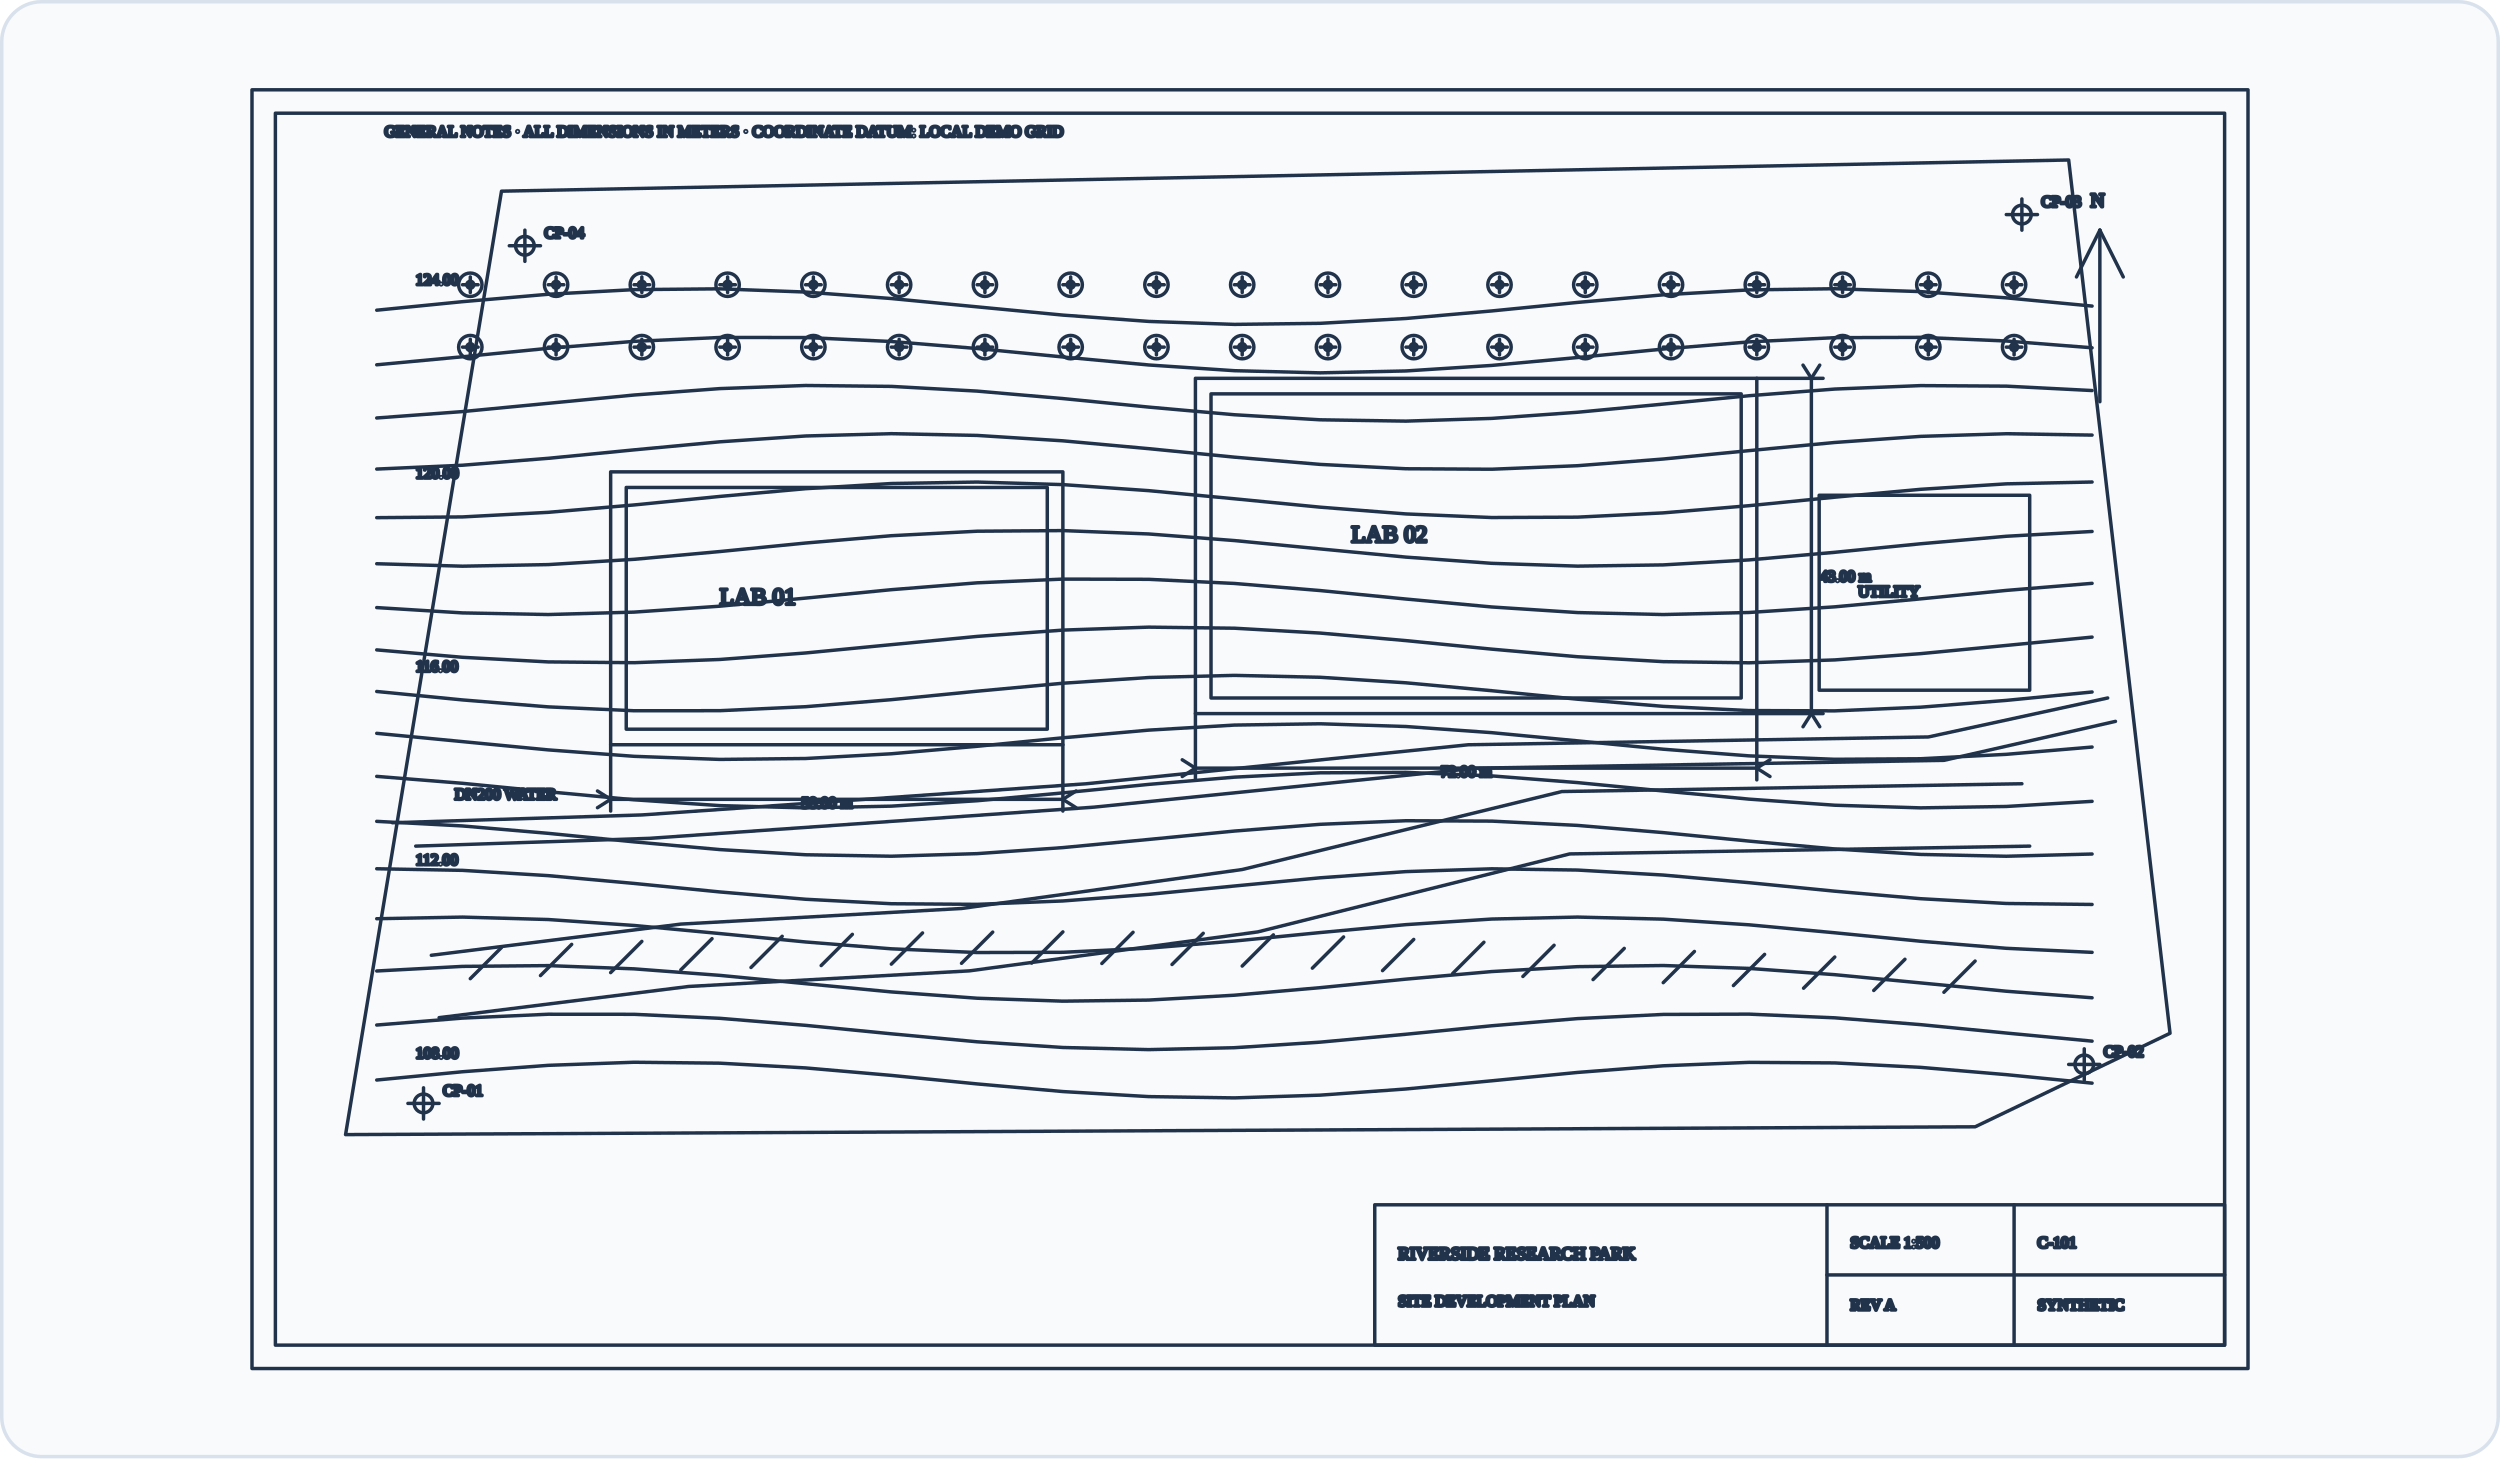
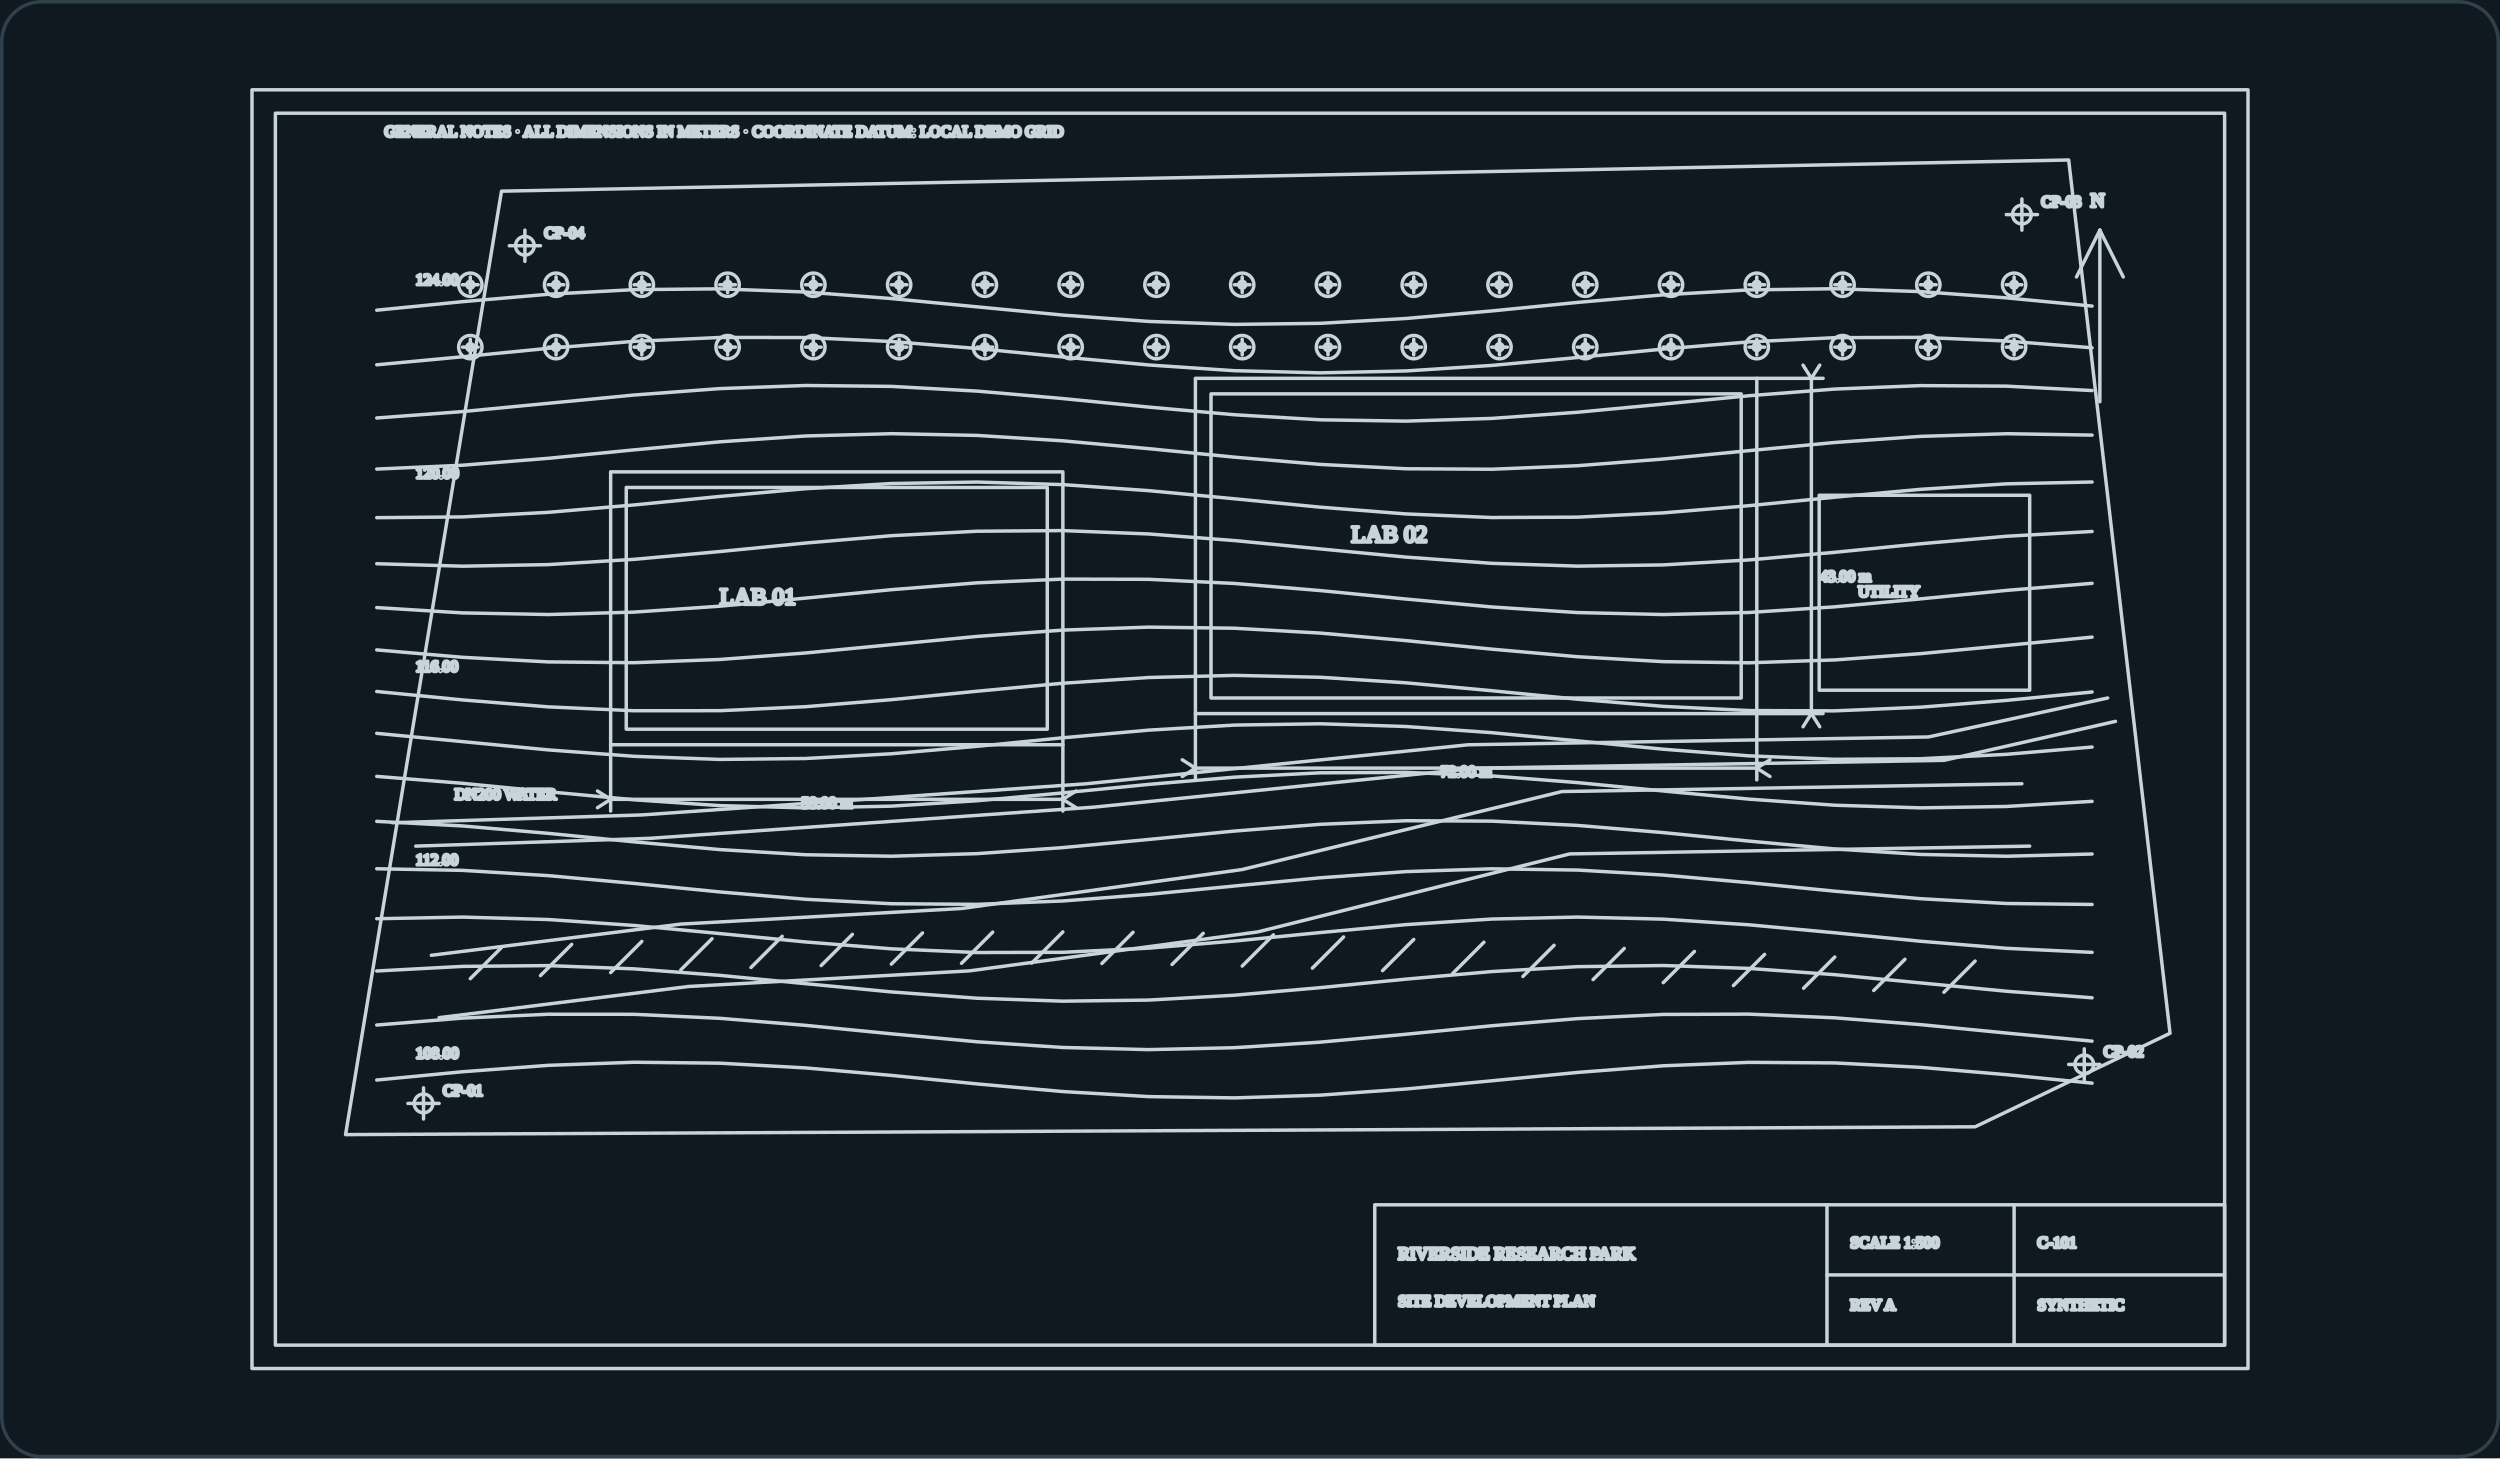
- <svg xmlns="http://www.w3.org/2000/svg" width="720" height="420" viewBox="0 0 720 420" role="img" aria-labelledby="title desc">
+ <svg xmlns="http://www.w3.org/2000/svg" width="720" height="420" viewBox="0 0 720 420" role="img" aria-labelledby="title desc" data-preview-theme="cad-dark">
  <defs />
-   <rect width="720" height="420" rx="12" fill="#f8fafc" />
-   <g fill="none" stroke="#21324b" stroke-width="1" stroke-linecap="round" stroke-linejoin="round" vector-effect="non-scaling-stroke">
+   <rect width="720" height="420" fill="#101820" />
+   <g fill="none" stroke="#c7d5d9" stroke-width="1" stroke-linecap="round" stroke-linejoin="round" vector-effect="non-scaling-stroke">
    <path d="M72.575 394.132L647.425 394.132L647.425 25.868L72.575 25.868Z" />
    <path d="M79.311 387.395L640.689 387.395L640.689 32.605L79.311 32.605Z" />
    <path d="M395.928 387.395L640.689 387.395L640.689 346.976L395.928 346.976Z" />
    <path d="M526.168 387.395L526.168 346.976" />
    <path d="M580.06 387.395L580.06 346.976" />
    <path d="M526.168 367.186L640.689 367.186" />
    <text x="402.665" y="362.695" font-size="5.052">RIVERSIDE RESEARCH PARK</text>
    <text x="402.665" y="376.168" font-size="4.5">SITE DEVELOPMENT PLAN</text>
    <text x="532.904" y="359.326" font-size="4.5">SCALE  1:500</text>
    <text x="532.904" y="377.29" font-size="4.5">REV  A</text>
    <text x="586.796" y="359.326" font-size="4.5">C-101</text>
    <text x="586.796" y="377.29" font-size="4.5">SYNTHETIC</text>
    <path d="M99.521 326.767L144.431 55.06L595.778 46.078L624.97 297.575L568.832 324.521Z" />
    <path d="M108.503 311.048L133.204 308.663L157.904 306.817L182.605 305.927L207.305 306.195L232.006 307.559L256.707 309.712L281.407 312.167L306.108 314.369L330.808 315.82L355.509 316.193L380.21 315.403L404.91 313.628L429.611 311.271L454.311 308.863L479.012 306.949L503.713 305.961L528.413 306.123L553.114 307.398L577.814 309.498L602.515 311.948" />
    <text x="119.731" y="304.76" font-size="4.5">108.00</text>
    <path d="M108.503 295.21L133.204 293.212L157.904 292.098L182.605 292.121L207.305 293.274L232.006 295.299L256.707 297.736L281.407 300.035L306.108 301.677L330.808 302.29L355.509 301.736L380.21 300.14L404.91 297.863L429.611 295.419L454.311 293.361L479.012 292.154L503.713 292.07L528.413 293.13L553.114 295.092L577.814 297.514L602.515 299.848" />
    <path d="M108.503 279.646L133.204 278.319L157.904 278.096L182.605 279.028L207.305 280.903L232.006 283.299L256.707 285.672L281.407 287.488L306.108 288.336L330.808 288.023L355.509 286.621L380.21 284.447L404.91 281.992L429.611 279.81L454.311 278.396L479.012 278.068L503.713 278.901L528.413 280.706L553.114 283.076L577.814 285.474L602.515 287.36" />
    <path d="M108.503 264.589L133.204 264.123L157.904 264.823L182.605 266.531L207.305 268.861L232.006 271.285L256.707 273.257L281.407 274.33L306.108 274.262L330.808 273.069L355.509 271.019L380.21 268.577L404.91 266.294L429.611 264.686L454.311 264.117L479.012 264.715L503.713 266.345L528.413 268.639L553.114 271.078L577.814 273.111L602.515 274.278" />
    <path d="M108.503 250.201L133.204 250.663L157.904 252.186L182.605 254.427L207.305 256.878L232.006 258.986L256.707 260.274L281.407 260.452L306.108 259.478L330.808 257.574L355.509 255.169L380.21 252.807L404.91 251.022L429.611 250.217L454.311 250.575L479.012 252.013L503.713 254.208L528.413 256.663L553.114 258.824L577.814 260.201L602.515 260.484" />
    <text x="119.731" y="249.072" font-size="4.5">112.00</text>
    <path d="M108.503 236.55L133.204 237.873L157.904 240.002L182.605 242.455L207.305 244.678L232.006 246.169L256.707 246.59L281.407 245.847L306.108 244.107L330.808 241.763L355.509 239.346L380.21 237.402L404.91 236.369L429.611 236.482L454.311 237.715L479.012 239.789L503.713 242.236L528.413 244.502L553.114 246.075L577.814 246.6L602.515 245.958" />
    <path d="M108.503 223.596L133.204 225.592L157.904 228.022L182.605 230.338L207.305 232.016L232.006 232.677L256.707 232.171L281.407 230.613L306.108 228.354L330.808 225.906L355.509 223.821L380.21 222.572L404.91 222.439L429.611 223.454L454.311 225.387L479.012 227.8L503.713 230.149L528.413 231.903L553.114 232.665L577.814 232.263L602.515 230.788" />
    <path d="M108.503 211.201L133.204 213.585L157.904 215.97L182.605 217.819L207.305 218.712L232.006 218.449L256.707 217.087L281.407 214.936L306.108 212.482L330.808 210.278L355.509 208.824L380.21 208.447L404.91 209.234L429.611 211.005L454.311 213.362L479.012 215.77L503.713 217.687L528.413 218.678L553.114 218.52L577.814 217.248L602.515 215.15" />
    <path d="M108.503 199.147L133.204 201.579L157.904 203.579L182.605 204.696L207.305 204.678L232.006 203.528L256.707 201.505L281.407 199.069L306.108 196.768L330.808 195.123L355.509 194.506L380.21 195.057L404.91 196.65L429.611 198.925L454.311 201.37L479.012 203.43L503.713 204.641L528.413 204.728L553.114 203.672L577.814 201.712L602.515 199.291" />
    <text x="119.731" y="193.383" font-size="4.5">116.00</text>
    <path d="M108.503 187.168L133.204 189.301L157.904 190.631L182.605 190.857L207.305 189.929L232.006 188.056L256.707 185.662L281.407 183.287L306.108 181.468L330.808 180.617L355.509 180.926L380.21 182.325L404.91 184.497L429.611 186.952L454.311 189.135L479.012 190.553L503.713 190.885L528.413 190.056L553.114 188.253L577.814 185.885L602.515 183.485" />
    <path d="M108.503 174.986L133.204 176.516L157.904 176.985L182.605 176.289L207.305 174.584L232.006 172.256L256.707 169.83L281.407 167.856L306.108 166.78L330.808 166.843L355.509 168.033L380.21 170.081L404.91 172.523L429.611 174.807L454.311 176.418L479.012 176.991L503.713 176.397L528.413 174.77L553.114 172.477L577.814 170.038L602.515 168.002" />
    <path d="M108.503 162.354L133.204 163.062L157.904 162.604L182.605 161.084L207.305 158.845L232.006 156.394L256.707 154.284L281.407 152.992L306.108 152.81L330.808 153.78L355.509 155.682L380.21 158.086L404.91 160.449L429.611 162.237L454.311 163.045L479.012 162.692L503.713 161.256L528.413 159.063L553.114 156.608L577.814 154.446L602.515 153.065" />
    <path d="M108.503 149.087L133.204 148.872L157.904 147.552L182.605 145.425L207.305 142.972L232.006 140.747L256.707 139.254L281.407 138.829L306.108 139.568L330.808 141.306L355.509 143.648L380.21 146.065L404.91 148.012L429.611 149.048L454.311 148.939L479.012 147.71L503.713 145.638L528.413 143.192L553.114 140.924L577.814 139.348L602.515 138.819" />
    <text x="119.731" y="137.695" font-size="4.5">120.00</text>
    <path d="M108.503 135.091L133.204 133.985L157.904 131.991L182.605 129.561L207.305 127.243L232.006 125.562L256.707 124.898L281.407 125.4L306.108 126.956L330.808 129.213L355.509 131.661L380.21 133.748L404.91 135.001L429.611 135.137L454.311 134.126L479.012 132.196L503.713 129.783L528.413 127.433L553.114 125.676L577.814 124.911L602.515 125.309" />
    <path d="M108.503 120.378L133.204 118.537L157.904 116.154L182.605 113.767L207.305 111.916L232.006 111.019L256.707 111.279L281.407 112.637L306.108 114.786L330.808 117.241L355.509 119.446L380.21 120.904L404.91 121.284L429.611 120.501L454.311 118.732L479.012 116.377L503.713 113.968L528.413 112.049L553.114 111.054L577.814 111.208L602.515 112.476" />
    <path d="M108.503 105.06L133.204 102.748L157.904 100.315L182.605 98.312L207.305 97.192L232.006 97.206L256.707 98.353L281.407 100.373L306.108 102.809L330.808 105.111L355.509 106.759L380.21 107.38L404.91 106.833L429.611 105.243L454.311 102.969L479.012 100.524L503.713 98.462L528.413 97.248L553.114 97.157L577.814 98.209L602.515 100.166" />
    <path d="M108.503 89.336L133.204 86.882L157.904 84.747L182.605 83.414L207.305 83.184L232.006 84.108L256.707 85.978L281.407 88.372L306.108 90.748L330.808 92.569L355.509 93.424L380.21 93.119L404.91 91.724L429.611 89.553L454.311 87.098L479.012 84.913L503.713 83.492L528.413 83.156L553.114 83.981L577.814 85.781L602.515 88.149" />
    <text x="119.731" y="82.006" font-size="4.5">124.00</text>
    <path d="M126.467 293.084L198.323 284.102L279.162 279.611L362.245 268.383L452.066 245.928L584.551 243.683" />
    <path d="M124.222 275.12L196.078 266.138L276.916 261.647L357.755 250.419L449.82 227.964L582.305 225.719" />
    <path d="M135.449 281.856L144.431 272.874" />
    <path d="M155.659 280.964L164.641 271.982" />
    <path d="M175.868 280.107L184.85 271.125" />
    <path d="M196.078 279.32L205.06 270.338" />
    <path d="M216.287 278.635L225.269 269.653" />
    <path d="M236.497 278.077L245.479 269.095" />
    <path d="M256.707 277.671L265.689 268.688" />
    <path d="M276.916 277.431L285.898 268.449" />
    <path d="M297.126 277.367L306.108 268.385" />
    <path d="M317.335 277.483L326.317 268.501" />
    <path d="M337.545 277.773L346.527 268.791" />
    <path d="M357.755 278.225L366.736 269.243" />
    <path d="M377.964 278.823L386.946 269.841" />
    <path d="M398.174 279.541L407.156 270.559" />
    <path d="M418.383 280.352L427.365 271.37" />
    <path d="M438.593 281.223L447.575 272.24" />
    <path d="M458.802 282.118L467.784 273.136" />
    <path d="M479.012 283.004L487.994 274.022" />
    <path d="M499.222 283.844L508.204 274.862" />
    <path d="M519.431 284.604L528.413 275.622" />
    <path d="M539.641 285.255L548.623 276.273" />
    <path d="M559.85 285.771L568.832 276.788" />
    <path d="M175.868 214.491L306.108 214.491L306.108 135.898L175.868 135.898Z" />
    <path d="M180.359 210L301.617 210L301.617 140.389L180.359 140.389Z" />
    <text x="207.305" y="174.072" font-size="6.737">LAB 01</text>
    <path d="M344.281 205.509L505.958 205.509L505.958 108.952L344.281 108.952Z" />
    <path d="M348.772 201.018L501.467 201.018L501.467 113.443L348.772 113.443Z" />
    <text x="389.192" y="156.108" font-size="6.737">LAB 02</text>
    <path d="M523.922 198.773L584.551 198.773L584.551 142.635L523.922 142.635Z" />
    <text x="535.15" y="171.826" font-size="4.5">UTILITY</text>
    <circle cx="121.976" cy="317.784" r="2.695" />
    <path d="M117.485 317.784L126.467 317.784" />
    <path d="M121.976 322.275L121.976 313.293" />
    <text x="127.59" y="315.539" font-size="4.5">CP-01</text>
    <circle cx="600.269" cy="306.557" r="2.695" />
    <path d="M595.778 306.557L604.76 306.557" />
    <path d="M600.269 311.048L600.269 302.066" />
    <text x="605.883" y="304.311" font-size="4.5">CP-02</text>
    <circle cx="582.305" cy="61.796" r="2.695" />
    <path d="M577.814 61.796L586.796 61.796" />
    <path d="M582.305 66.287L582.305 57.305" />
    <text x="587.919" y="59.551" font-size="4.5">CP-03</text>
    <circle cx="151.168" cy="70.778" r="2.695" />
    <path d="M146.677 70.778L155.659 70.778" />
    <path d="M151.168 75.269L151.168 66.287" />
    <text x="156.781" y="68.533" font-size="4.5">CP-04</text>
    <path d="M112.994 236.946L184.85 234.701L312.844 225.719L422.874 214.491L555.359 212.245L607.006 201.018" />
    <path d="M119.731 243.683L187.096 241.437L315.09 232.455L425.12 221.227L559.85 218.982L609.251 207.755" />
    <text x="130.958" y="230.21" font-size="4.5">DN200 WATER</text>
    <circle cx="135.449" cy="99.97" r="3.368" />
    <circle cx="135.449" cy="99.97" r="1.01" />
    <path d="M133.204 99.97L137.695 99.97" />
    <path d="M135.449 102.216L135.449 97.725" />
    <circle cx="160.15" cy="99.97" r="3.368" />
    <circle cx="160.15" cy="99.97" r="1.01" />
    <path d="M157.904 99.97L162.395 99.97" />
    <path d="M160.15 102.216L160.15 97.725" />
    <circle cx="184.85" cy="99.97" r="3.368" />
    <circle cx="184.85" cy="99.97" r="1.01" />
    <path d="M182.605 99.97L187.096 99.97" />
    <path d="M184.85 102.216L184.85 97.725" />
    <circle cx="209.551" cy="99.97" r="3.368" />
    <circle cx="209.551" cy="99.97" r="1.01" />
    <path d="M207.305 99.97L211.796 99.97" />
    <path d="M209.551 102.216L209.551 97.725" />
    <circle cx="234.251" cy="99.97" r="3.368" />
    <circle cx="234.251" cy="99.97" r="1.01" />
    <path d="M232.006 99.97L236.497 99.97" />
    <path d="M234.251 102.216L234.251 97.725" />
    <circle cx="258.952" cy="99.97" r="3.368" />
    <circle cx="258.952" cy="99.97" r="1.01" />
    <path d="M256.707 99.97L261.198 99.97" />
    <path d="M258.952 102.216L258.952 97.725" />
    <circle cx="283.653" cy="99.97" r="3.368" />
    <circle cx="283.653" cy="99.97" r="1.01" />
    <path d="M281.407 99.97L285.898 99.97" />
    <path d="M283.653 102.216L283.653 97.725" />
    <circle cx="308.353" cy="99.97" r="3.368" />
    <circle cx="308.353" cy="99.97" r="1.01" />
    <path d="M306.108 99.97L310.599 99.97" />
    <path d="M308.353 102.216L308.353 97.725" />
    <circle cx="333.054" cy="99.97" r="3.368" />
    <circle cx="333.054" cy="99.97" r="1.01" />
    <path d="M330.808 99.97L335.299 99.97" />
    <path d="M333.054 102.216L333.054 97.725" />
    <circle cx="357.755" cy="99.97" r="3.368" />
    <circle cx="357.755" cy="99.97" r="1.01" />
    <path d="M355.509 99.97L360 99.97" />
    <path d="M357.755 102.216L357.755 97.725" />
    <circle cx="382.455" cy="99.97" r="3.368" />
    <circle cx="382.455" cy="99.97" r="1.01" />
    <path d="M380.21 99.97L384.701 99.97" />
    <path d="M382.455 102.216L382.455 97.725" />
    <circle cx="407.156" cy="99.97" r="3.368" />
    <circle cx="407.156" cy="99.97" r="1.01" />
    <path d="M404.91 99.97L409.401 99.97" />
    <path d="M407.156 102.216L407.156 97.725" />
    <circle cx="431.856" cy="99.97" r="3.368" />
    <circle cx="431.856" cy="99.97" r="1.01" />
    <path d="M429.611 99.97L434.102 99.97" />
    <path d="M431.856 102.216L431.856 97.725" />
    <circle cx="456.557" cy="99.97" r="3.368" />
    <circle cx="456.557" cy="99.97" r="1.01" />
    <path d="M454.311 99.97L458.802 99.97" />
    <path d="M456.557 102.216L456.557 97.725" />
    <circle cx="481.257" cy="99.97" r="3.368" />
    <circle cx="481.257" cy="99.97" r="1.01" />
    <path d="M479.012 99.97L483.503 99.97" />
    <path d="M481.257 102.216L481.257 97.725" />
    <circle cx="505.958" cy="99.97" r="3.368" />
    <circle cx="505.958" cy="99.97" r="1.01" />
    <path d="M503.713 99.97L508.204 99.97" />
    <path d="M505.958 102.216L505.958 97.725" />
    <circle cx="530.659" cy="99.97" r="3.368" />
    <circle cx="530.659" cy="99.97" r="1.01" />
    <path d="M528.413 99.97L532.904 99.97" />
    <path d="M530.659 102.216L530.659 97.725" />
    <circle cx="555.359" cy="99.97" r="3.368" />
    <circle cx="555.359" cy="99.97" r="1.01" />
    <path d="M553.114 99.97L557.605 99.97" />
    <path d="M555.359 102.216L555.359 97.725" />
    <circle cx="580.06" cy="99.97" r="3.368" />
    <circle cx="580.06" cy="99.97" r="1.01" />
    <path d="M577.814 99.97L582.305 99.97" />
    <path d="M580.06 102.216L580.06 97.725" />
    <circle cx="135.449" cy="82.006" r="3.368" />
    <circle cx="135.449" cy="82.006" r="1.01" />
    <path d="M133.204 82.006L137.695 82.006" />
    <path d="M135.449 84.251L135.449 79.76" />
    <circle cx="160.15" cy="82.006" r="3.368" />
    <circle cx="160.15" cy="82.006" r="1.01" />
    <path d="M157.904 82.006L162.395 82.006" />
    <path d="M160.15 84.251L160.15 79.76" />
    <circle cx="184.85" cy="82.006" r="3.368" />
    <circle cx="184.85" cy="82.006" r="1.01" />
    <path d="M182.605 82.006L187.096 82.006" />
    <path d="M184.85 84.251L184.85 79.76" />
    <circle cx="209.551" cy="82.006" r="3.368" />
    <circle cx="209.551" cy="82.006" r="1.01" />
    <path d="M207.305 82.006L211.796 82.006" />
    <path d="M209.551 84.251L209.551 79.76" />
    <circle cx="234.251" cy="82.006" r="3.368" />
    <circle cx="234.251" cy="82.006" r="1.01" />
    <path d="M232.006 82.006L236.497 82.006" />
    <path d="M234.251 84.251L234.251 79.76" />
    <circle cx="258.952" cy="82.006" r="3.368" />
    <circle cx="258.952" cy="82.006" r="1.01" />
    <path d="M256.707 82.006L261.198 82.006" />
    <path d="M258.952 84.251L258.952 79.76" />
    <circle cx="283.653" cy="82.006" r="3.368" />
    <circle cx="283.653" cy="82.006" r="1.01" />
    <path d="M281.407 82.006L285.898 82.006" />
    <path d="M283.653 84.251L283.653 79.76" />
    <circle cx="308.353" cy="82.006" r="3.368" />
    <circle cx="308.353" cy="82.006" r="1.01" />
    <path d="M306.108 82.006L310.599 82.006" />
    <path d="M308.353 84.251L308.353 79.76" />
    <circle cx="333.054" cy="82.006" r="3.368" />
    <circle cx="333.054" cy="82.006" r="1.01" />
    <path d="M330.808 82.006L335.299 82.006" />
    <path d="M333.054 84.251L333.054 79.76" />
    <circle cx="357.755" cy="82.006" r="3.368" />
    <circle cx="357.755" cy="82.006" r="1.01" />
    <path d="M355.509 82.006L360 82.006" />
    <path d="M357.755 84.251L357.755 79.76" />
    <circle cx="382.455" cy="82.006" r="3.368" />
    <circle cx="382.455" cy="82.006" r="1.01" />
    <path d="M380.21 82.006L384.701 82.006" />
    <path d="M382.455 84.251L382.455 79.76" />
    <circle cx="407.156" cy="82.006" r="3.368" />
    <circle cx="407.156" cy="82.006" r="1.01" />
    <path d="M404.91 82.006L409.401 82.006" />
    <path d="M407.156 84.251L407.156 79.76" />
    <circle cx="431.856" cy="82.006" r="3.368" />
    <circle cx="431.856" cy="82.006" r="1.01" />
    <path d="M429.611 82.006L434.102 82.006" />
    <path d="M431.856 84.251L431.856 79.76" />
    <circle cx="456.557" cy="82.006" r="3.368" />
    <circle cx="456.557" cy="82.006" r="1.01" />
    <path d="M454.311 82.006L458.802 82.006" />
    <path d="M456.557 84.251L456.557 79.76" />
    <circle cx="481.257" cy="82.006" r="3.368" />
    <circle cx="481.257" cy="82.006" r="1.01" />
    <path d="M479.012 82.006L483.503 82.006" />
    <path d="M481.257 84.251L481.257 79.76" />
    <circle cx="505.958" cy="82.006" r="3.368" />
    <circle cx="505.958" cy="82.006" r="1.01" />
    <path d="M503.713 82.006L508.204 82.006" />
    <path d="M505.958 84.251L505.958 79.76" />
    <circle cx="530.659" cy="82.006" r="3.368" />
    <circle cx="530.659" cy="82.006" r="1.01" />
    <path d="M528.413 82.006L532.904 82.006" />
    <path d="M530.659 84.251L530.659 79.76" />
    <circle cx="555.359" cy="82.006" r="3.368" />
    <circle cx="555.359" cy="82.006" r="1.01" />
    <path d="M553.114 82.006L557.605 82.006" />
    <path d="M555.359 84.251L555.359 79.76" />
    <circle cx="580.06" cy="82.006" r="3.368" />
    <circle cx="580.06" cy="82.006" r="1.01" />
    <path d="M577.814 82.006L582.305 82.006" />
    <path d="M580.06 84.251L580.06 79.76" />
    <path d="M175.868 214.491L175.868 233.578" />
    <path d="M306.108 214.491L306.108 233.578" />
    <path d="M175.868 230.21L306.108 230.21" />
    <path d="M175.868 230.21L172.076 227.803" />
    <path d="M175.868 230.21L172.076 232.616" />
    <path d="M306.108 230.21L309.9 232.616" />
    <path d="M306.108 230.21L309.9 227.803" />
    <text x="230.771" y="232.68" font-size="4.5">58.00 m</text>
    <path d="M344.281 205.509L344.281 224.596" />
    <path d="M505.958 205.509L505.958 224.596" />
    <path d="M344.281 221.227L505.958 221.227" />
    <path d="M344.281 221.227L340.49 218.821" />
    <path d="M344.281 221.227L340.49 223.634" />
    <path d="M505.958 221.227L509.75 223.634" />
    <path d="M505.958 221.227L509.75 218.821" />
    <text x="414.903" y="223.698" font-size="4.5">72.00 m</text>
    <path d="M505.958 205.509L525.045 205.509" />
    <path d="M505.958 108.952L525.045 108.952" />
    <path d="M521.677 205.509L521.677 108.952" />
    <path d="M521.677 205.509L519.27 209.301" />
    <path d="M521.677 205.509L524.083 209.301" />
    <path d="M521.677 108.952L524.083 105.16" />
    <path d="M521.677 108.952L519.27 105.16" />
    <text x="524.147" y="167.448" font-size="4.5">43.00 m</text>
    <path d="M604.76 115.689L604.76 66.287" />
    <path d="M604.76 66.287L598.024 79.76" />
    <path d="M604.76 66.287L611.497 79.76" />
    <text x="602.066" y="59.551" font-size="5.614">N</text>
    <text x="110.749" y="39.341" font-size="4.5">GENERAL NOTES  ·  ALL DIMENSIONS IN METERS  ·  COORDINATE DATUM: LOCAL DEMO GRID</text>
  </g>
-   <rect x=".5" y=".5" width="719" height="419" rx="11.5" fill="none" stroke="#d9e1ec" />
+   <rect x=".5" y=".5" width="719" height="419" rx="11.5" fill="none" stroke="#31414c" />
</svg>
